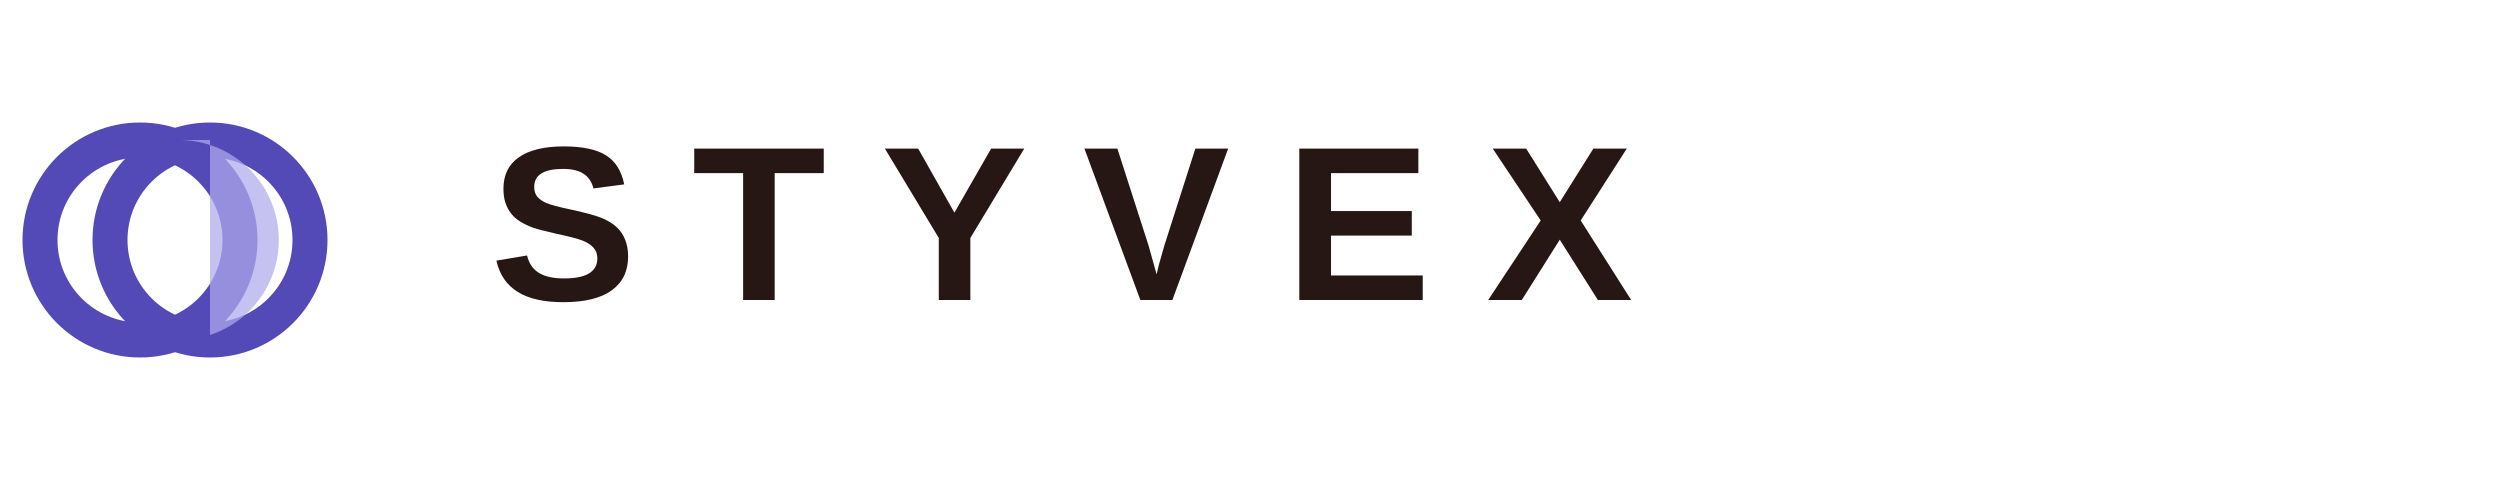
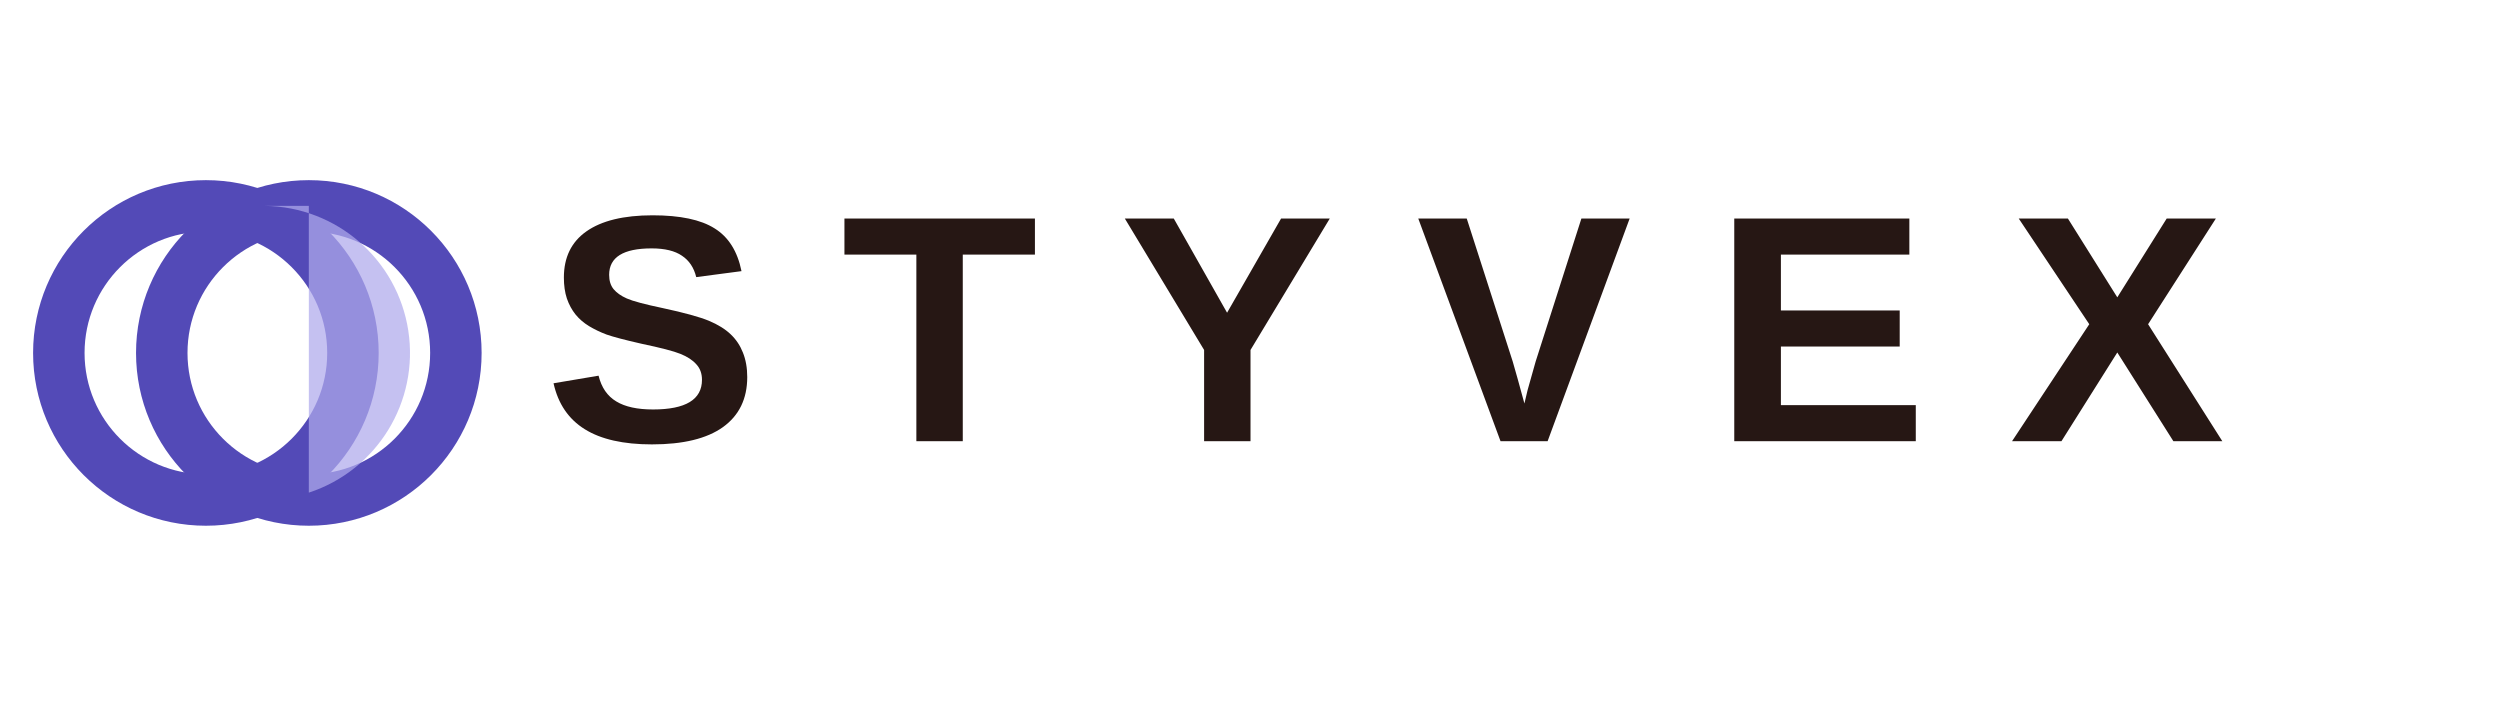
- <svg xmlns="http://www.w3.org/2000/svg" width="250" height="48" viewBox="0 0 250 48" fill="none" role="img" aria-labelledby="title">
+ <svg xmlns="http://www.w3.org/2000/svg" width="170" height="48" viewBox="0 0 170 48" fill="none" role="img" aria-labelledby="title">
  <g transform="translate(1 10)">
    <circle cx="13" cy="14" r="10" stroke="#534AB7" stroke-width="3.5" />
    <circle cx="20" cy="14" r="10" stroke="#534AB7" stroke-width="3.5" />
    <path d="M17 4a10 10 0 0 1 3 19.5V4H17Z" fill="#AFA9EC" fill-opacity=".72" />
  </g>
-   <text x="49" y="30" fill="#261714" font-family="Arial, Helvetica, sans-serif" font-size="22" font-weight="800" letter-spacing="5.5">STYVEX</text>
+   <text x="37" y="30" fill="#261714" font-family="Arial, Helvetica, sans-serif" font-size="22" font-weight="800" letter-spacing="5.5">STYVEX</text>
</svg>
